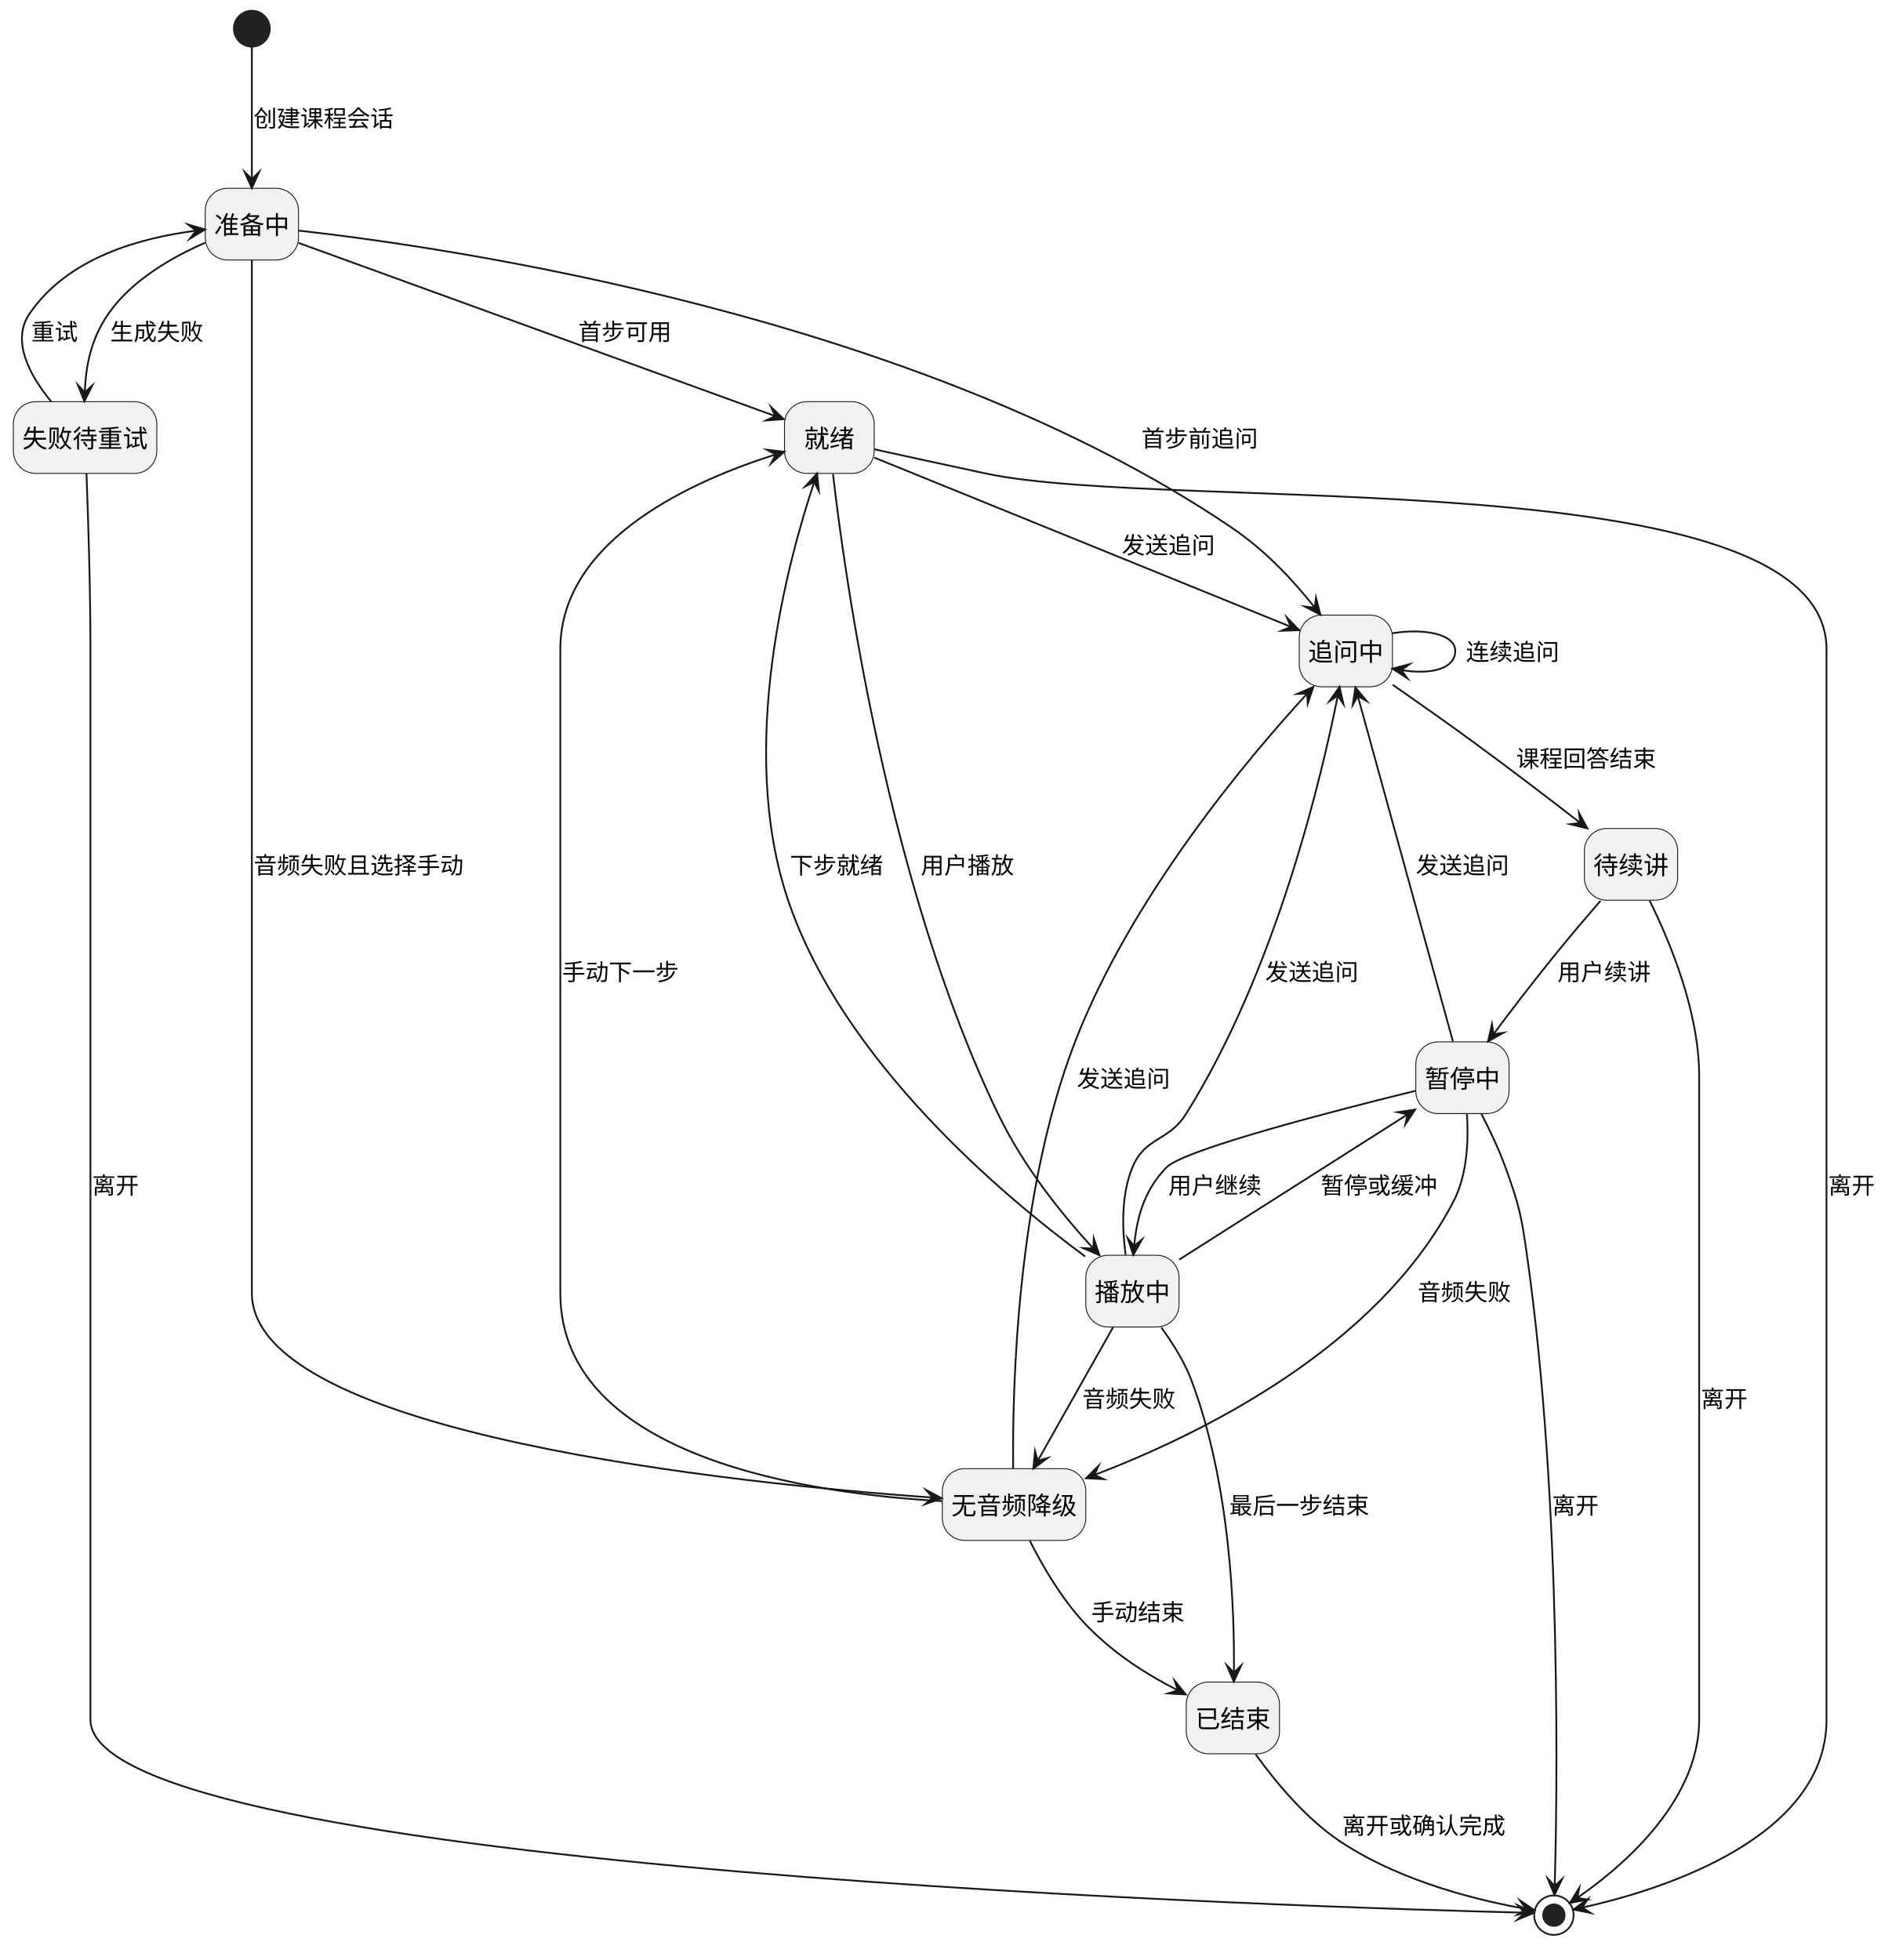
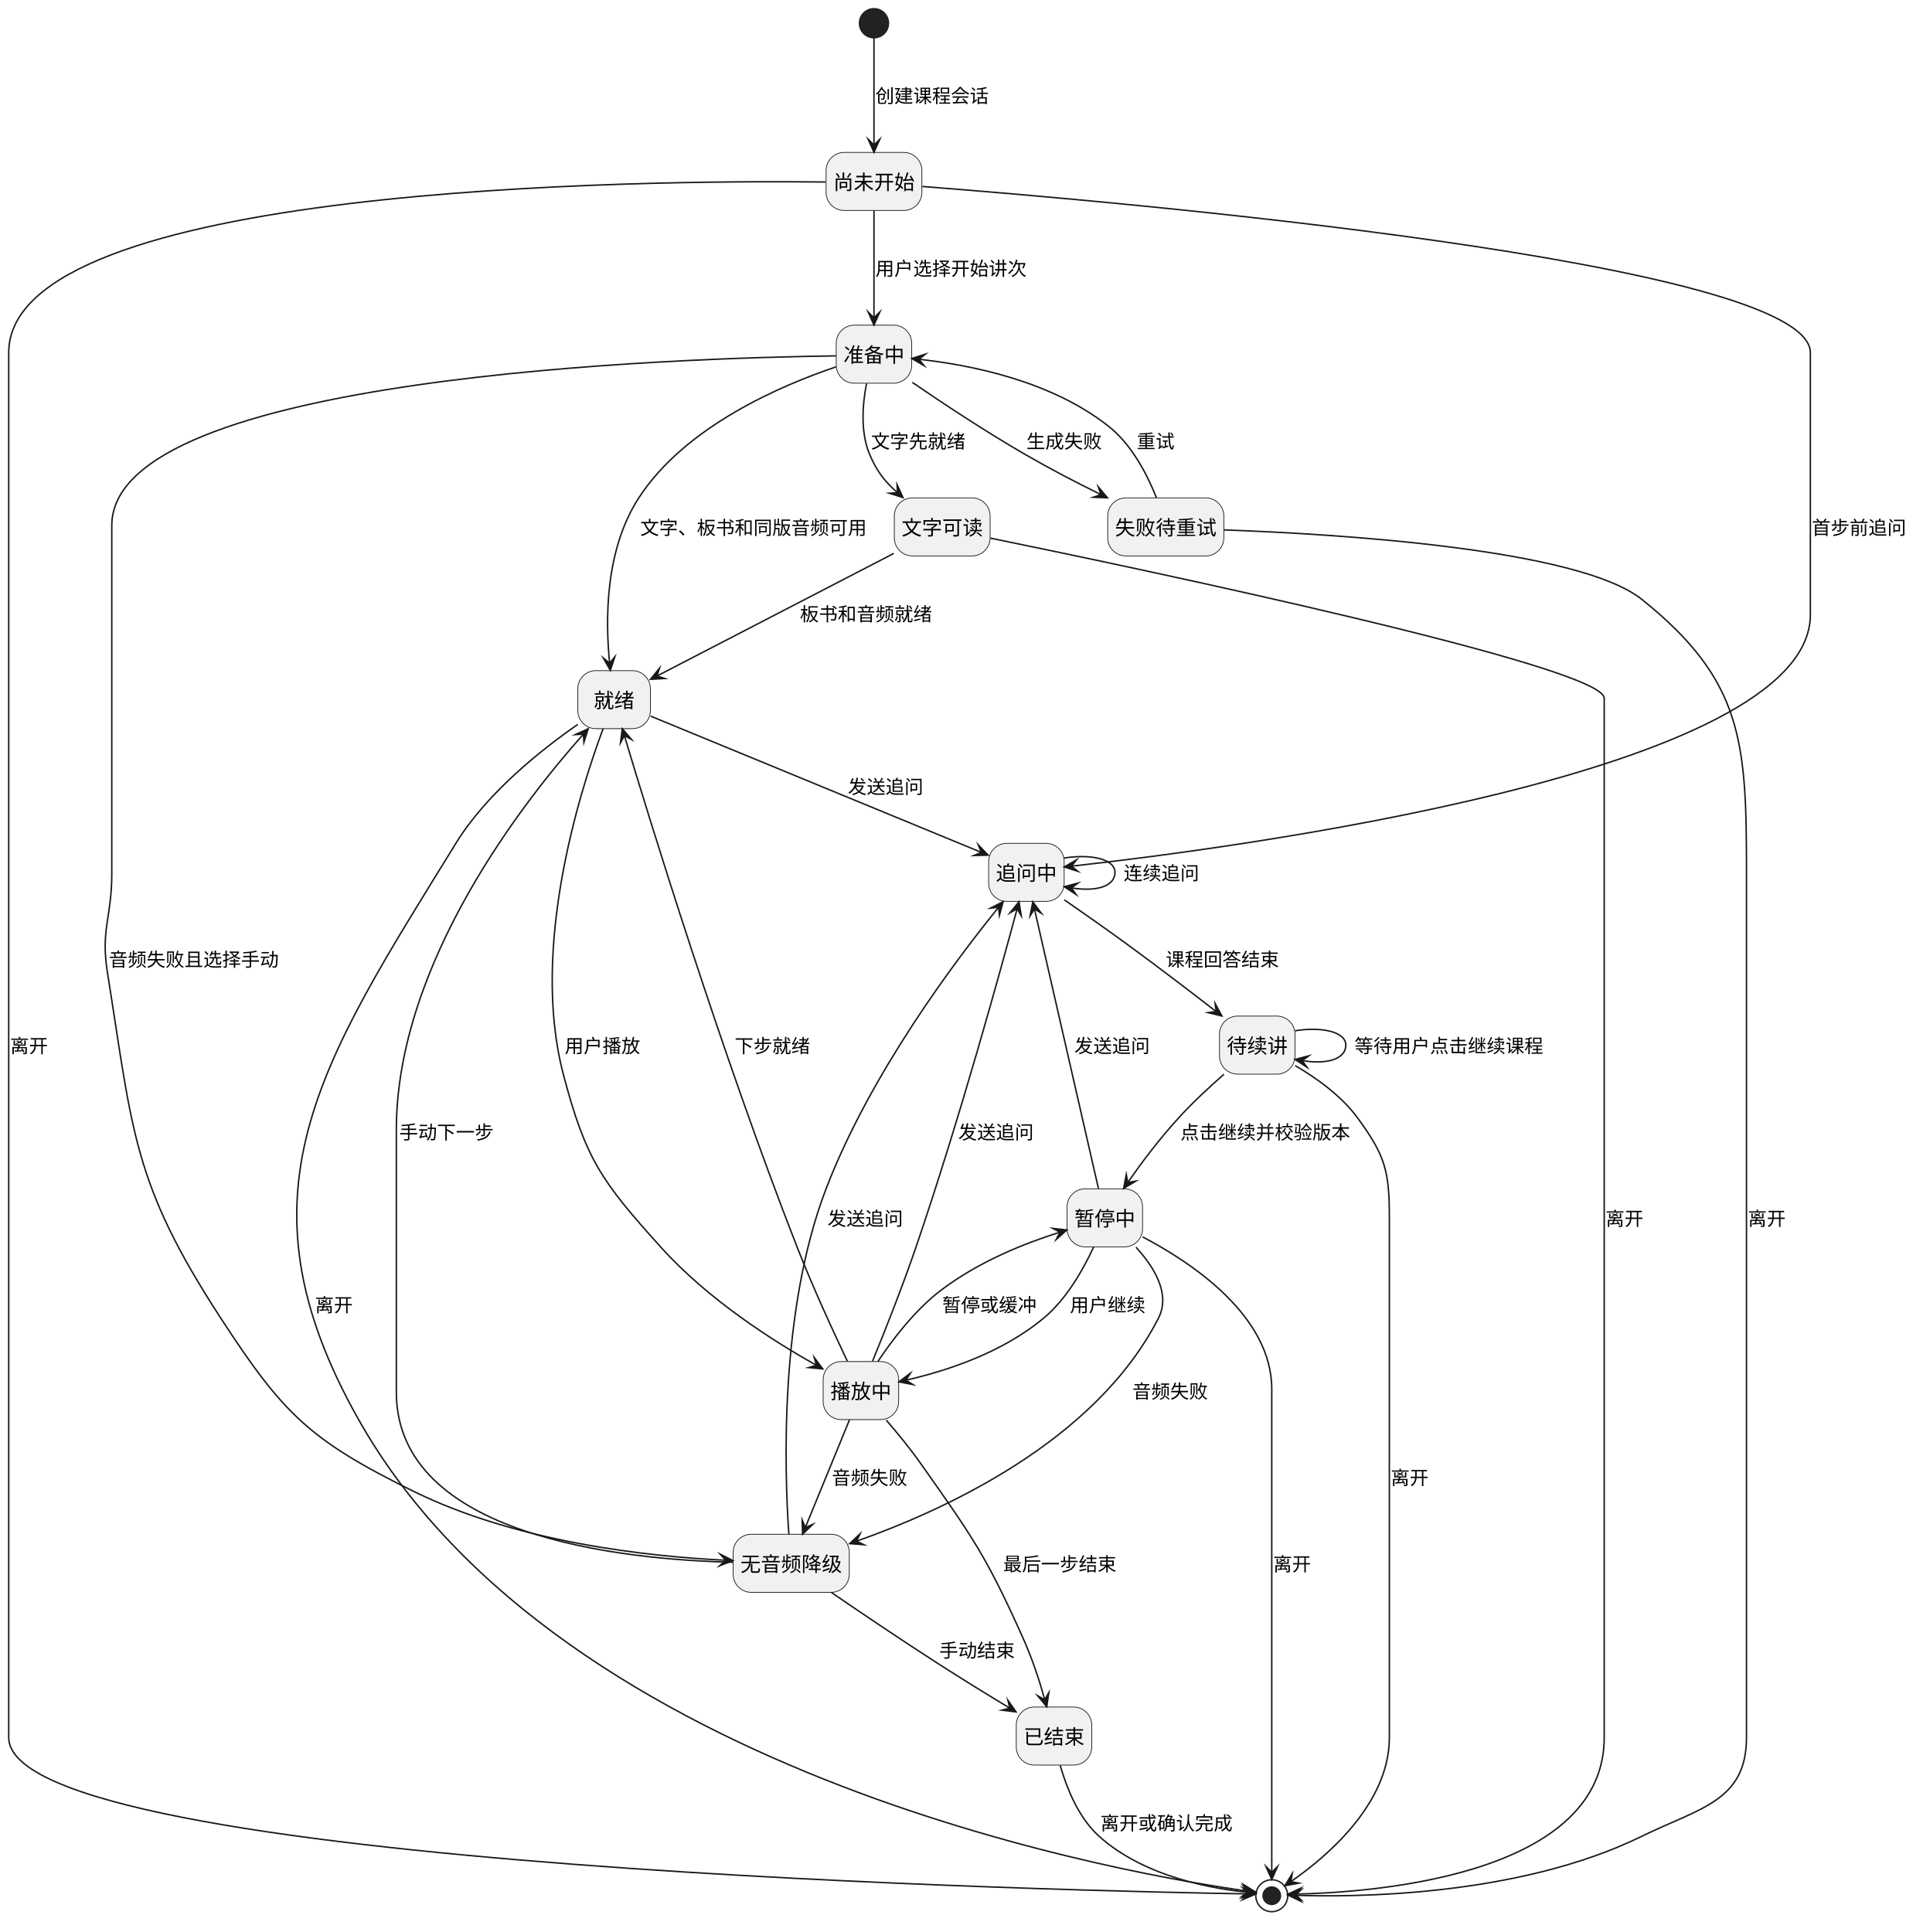
- <svg xmlns="http://www.w3.org/2000/svg" version="1.1" data-diagram-type="STATE" style="width:1061px;height:1093px;background:#FFFFFF;" width="1061px" height="1093px" viewBox="0 0 1061 1093" zoomAndPan="magnify" preserveAspectRatio="none" contentStyleType="text/css">
+ <svg xmlns="http://www.w3.org/2000/svg" version="1.1" data-diagram-type="STATE" style="width:1329px;height:1331px;background:#FFFFFF;" width="1329px" height="1331px" viewBox="0 0 1329 1331" zoomAndPan="magnify" preserveAspectRatio="none" contentStyleType="text/css">
  <defs />
  <g font-family="sans-serif" lengthAdjust="spacing">
    <g class="start_entity" data-qualified-name=".start." id="ent0001" data-source-line="5">
-       <ellipse cx="140.43" cy="16" rx="10" ry="10" fill="#222" style="stroke:#222;stroke-width:1;" />
+       <ellipse cx="602" cy="16" rx="10" ry="10" fill="#222" style="stroke:#222;stroke-width:1;" />
    </g>
-     <rect x="114.43" y="105" width="52" height="40" fill="#F1F1F1" style="stroke:#181818;stroke-width:0.5;" rx="12.5" ry="12.5" />
-     <text x="119.43" y="130.575" fill="#000" font-size="14" textLength="42" font-family="Microsoft YaHei">准备中</text>
-     <rect x="437.43" y="224" width="50" height="40" fill="#F1F1F1" style="stroke:#181818;stroke-width:0.5;" rx="12.5" ry="12.5" />
-     <text x="448.43" y="249.575" fill="#000" font-size="14" textLength="28" font-family="Microsoft YaHei">就绪</text>
-     <rect x="7.43" y="224" width="80" height="40" fill="#F1F1F1" style="stroke:#181818;stroke-width:0.5;" rx="12.5" ry="12.5" />
-     <text x="12.43" y="249.575" fill="#000" font-size="14" textLength="70" font-family="Microsoft YaHei">失败待重试</text>
-     <rect x="525.43" y="819" width="80" height="40" fill="#F1F1F1" style="stroke:#181818;stroke-width:0.5;" rx="12.5" ry="12.5" />
-     <text x="530.43" y="844.575" fill="#000" font-size="14" textLength="70" font-family="Microsoft YaHei">无音频降级</text>
-     <rect x="724.43" y="343" width="52" height="40" fill="#F1F1F1" style="stroke:#181818;stroke-width:0.5;" rx="12.5" ry="12.5" />
-     <text x="729.43" y="368.575" fill="#000" font-size="14" textLength="42" font-family="Microsoft YaHei">追问中</text>
-     <rect x="605.43" y="700" width="52" height="40" fill="#F1F1F1" style="stroke:#181818;stroke-width:0.5;" rx="12.5" ry="12.5" />
-     <text x="610.43" y="725.575" fill="#000" font-size="14" textLength="42" font-family="Microsoft YaHei">播放中</text>
-     <rect x="789.43" y="581" width="52" height="40" fill="#F1F1F1" style="stroke:#181818;stroke-width:0.5;" rx="12.5" ry="12.5" />
-     <text x="794.43" y="606.575" fill="#000" font-size="14" textLength="42" font-family="Microsoft YaHei">暂停中</text>
-     <rect x="883.43" y="462" width="52" height="40" fill="#F1F1F1" style="stroke:#181818;stroke-width:0.5;" rx="12.5" ry="12.5" />
-     <text x="888.43" y="487.575" fill="#000" font-size="14" textLength="42" font-family="Microsoft YaHei">待续讲</text>
-     <rect x="661.43" y="938" width="52" height="40" fill="#F1F1F1" style="stroke:#181818;stroke-width:0.5;" rx="12.5" ry="12.5" />
-     <text x="666.43" y="963.575" fill="#000" font-size="14" textLength="42" font-family="Microsoft YaHei">已结束</text>
-     <g class="end_entity" data-qualified-name=".end." id="ent0033" data-source-line="27">
-       <ellipse cx="866.43" cy="1068" rx="11" ry="11" fill="none" style="stroke:#222;stroke-width:1;" />
-       <ellipse cx="866.43" cy="1068" rx="6" ry="6" fill="#222" style="stroke:#222;stroke-width:1;" />
+     <rect x="569" y="105" width="66" height="40" fill="#F1F1F1" style="stroke:#181818;stroke-width:0.5;" rx="12.5" ry="12.5" />
+     <text x="574" y="130.575" fill="#000" font-size="14" textLength="56" font-family="Microsoft YaHei">尚未开始</text>
+     <rect x="576" y="224" width="52" height="40" fill="#F1F1F1" style="stroke:#181818;stroke-width:0.5;" rx="12.5" ry="12.5" />
+     <text x="581" y="249.575" fill="#000" font-size="14" textLength="42" font-family="Microsoft YaHei">准备中</text>
+     <rect x="398" y="462" width="50" height="40" fill="#F1F1F1" style="stroke:#181818;stroke-width:0.5;" rx="12.5" ry="12.5" />
+     <text x="409" y="487.575" fill="#000" font-size="14" textLength="28" font-family="Microsoft YaHei">就绪</text>
+     <rect x="616" y="343" width="66" height="40" fill="#F1F1F1" style="stroke:#181818;stroke-width:0.5;" rx="12.5" ry="12.5" />
+     <text x="621" y="368.575" fill="#000" font-size="14" textLength="56" font-family="Microsoft YaHei">文字可读</text>
+     <rect x="763" y="343" width="80" height="40" fill="#F1F1F1" style="stroke:#181818;stroke-width:0.5;" rx="12.5" ry="12.5" />
+     <text x="768" y="368.575" fill="#000" font-size="14" textLength="70" font-family="Microsoft YaHei">失败待重试</text>
+     <rect x="505" y="1057" width="80" height="40" fill="#F1F1F1" style="stroke:#181818;stroke-width:0.5;" rx="12.5" ry="12.5" />
+     <text x="510" y="1082.575" fill="#000" font-size="14" textLength="70" font-family="Microsoft YaHei">无音频降级</text>
+     <rect x="681" y="581" width="52" height="40" fill="#F1F1F1" style="stroke:#181818;stroke-width:0.5;" rx="12.5" ry="12.5" />
+     <text x="686" y="606.575" fill="#000" font-size="14" textLength="42" font-family="Microsoft YaHei">追问中</text>
+     <rect x="567" y="938" width="52" height="40" fill="#F1F1F1" style="stroke:#181818;stroke-width:0.5;" rx="12.5" ry="12.5" />
+     <text x="572" y="963.575" fill="#000" font-size="14" textLength="42" font-family="Microsoft YaHei">播放中</text>
+     <rect x="735" y="819" width="52" height="40" fill="#F1F1F1" style="stroke:#181818;stroke-width:0.5;" rx="12.5" ry="12.5" />
+     <text x="740" y="844.575" fill="#000" font-size="14" textLength="42" font-family="Microsoft YaHei">暂停中</text>
+     <rect x="840" y="700" width="52" height="40" fill="#F1F1F1" style="stroke:#181818;stroke-width:0.5;" rx="12.5" ry="12.5" />
+     <text x="845" y="725.575" fill="#000" font-size="14" textLength="42" font-family="Microsoft YaHei">待续讲</text>
+     <rect x="700" y="1176" width="52" height="40" fill="#F1F1F1" style="stroke:#181818;stroke-width:0.5;" rx="12.5" ry="12.5" />
+     <text x="705" y="1201.575" fill="#000" font-size="14" textLength="42" font-family="Microsoft YaHei">已结束</text>
+     <g class="end_entity" data-qualified-name=".end." id="ent0039" data-source-line="31">
+       <ellipse cx="876" cy="1306" rx="11" ry="11" fill="none" style="stroke:#222;stroke-width:1;" />
+       <ellipse cx="876" cy="1306" rx="6" ry="6" fill="#222" style="stroke:#222;stroke-width:1;" />
    </g>
    <g class="link" data-entity-1="ent0001" data-entity-2="ent0002" id="lnk3" data-source-line="5" data-link-type="dependency">
-       <path d="M140.43,26.12 C140.43,43.51 140.43,76.72 140.43,99.92" style="stroke:#181818;stroke-width:1;" fill="none" id="*start*-to-准备中" />
-       <polygon points="140.43,104.92,144.43,95.92,140.43,99.92,136.43,95.92,140.43,104.92" fill="#181818" style="stroke:#181818;stroke-width:1;stroke-linejoin:miter;stroke-miterlimit:10;" />
-       <text x="141.43" y="70.755" fill="#000" font-size="13" textLength="78" font-family="Microsoft YaHei">创建课程会话</text>
+       <path d="M602,26.12 C602,43.51 602,76.72 602,99.92" style="stroke:#181818;stroke-width:1;" fill="none" id="*start*-to-尚未开始" />
+       <polygon points="602,104.92,606,95.92,602,99.92,598,95.92,602,104.92" fill="#181818" style="stroke:#181818;stroke-width:1;stroke-linejoin:miter;stroke-miterlimit:10;" />
+       <text x="603" y="70.755" fill="#000" font-size="13" textLength="78" font-family="Microsoft YaHei">创建课程会话</text>
    </g>
    <g class="link" data-entity-1="ent0002" data-entity-2="ent0004" id="lnk5" data-source-line="6" data-link-type="dependency">
-       <path d="M166.51,135.48 C227.14,157.51 372.311,210.252 432.301,232.052" style="stroke:#181818;stroke-width:1;" fill="none" id="准备中-to-就绪" />
-       <polygon points="437,233.76,429.907,226.927,432.301,232.052,427.175,234.446,437,233.76" fill="#181818" style="stroke:#181818;stroke-width:1;stroke-linejoin:miter;stroke-miterlimit:10;" />
-       <text x="322.43" y="189.755" fill="#000" font-size="13" textLength="52" font-family="Microsoft YaHei">首步可用</text>
+       <path d="M602,145.06 C602,166.82 602,197.2 602,218.95" style="stroke:#181818;stroke-width:1;" fill="none" id="尚未开始-to-准备中" />
+       <polygon points="602,223.95,606,214.95,602,218.95,598,214.95,602,223.95" fill="#181818" style="stroke:#181818;stroke-width:1;stroke-linejoin:miter;stroke-miterlimit:10;" />
+       <text x="603" y="189.755" fill="#000" font-size="13" textLength="104" font-family="Microsoft YaHei">用户选择开始讲次</text>
    </g>
-     <g class="link" data-entity-1="ent0002" data-entity-2="ent0006" id="lnk7" data-source-line="7" data-link-type="dependency">
-       <path d="M114.41,135.35 C96.43,143.17 73.49,156.11 60.43,175 C50.52,189.33 47.869,204.254 47.259,218.824" style="stroke:#181818;stroke-width:1;" fill="none" id="准备中-to-失败待重试" />
-       <polygon points="47.05,223.82,51.423,214.995,47.259,218.824,43.43,214.661,47.05,223.82" fill="#181818" style="stroke:#181818;stroke-width:1;stroke-linejoin:miter;stroke-miterlimit:10;" />
-       <text x="61.43" y="189.755" fill="#000" font-size="13" textLength="52" font-family="Microsoft YaHei">生成失败</text>
+     <g class="link" data-entity-1="ent0004" data-entity-2="ent0006" id="lnk7" data-source-line="7" data-link-type="dependency">
+       <path d="M575.84,252.76 C538.81,265.22 472.07,293.47 440,343 C416.25,379.67 417.096,428.495 419.916,456.875" style="stroke:#181818;stroke-width:1;" fill="none" id="准备中-to-就绪" />
+       <polygon points="420.41,461.85,423.5,452.499,419.916,456.875,415.54,453.29,420.41,461.85" fill="#181818" style="stroke:#181818;stroke-width:1;stroke-linejoin:miter;stroke-miterlimit:10;" />
+       <text x="441" y="368.255" fill="#000" font-size="13" textLength="156" font-family="Microsoft YaHei">文字、板书和同版音频可用</text>
    </g>
-     <g class="link" data-entity-1="ent0006" data-entity-2="ent0002" id="lnk32" data-source-line="26" data-link-type="dependency">
-       <path d="M28.54,223.92 C16.89,209.76 6,190.34 16.43,175 C38.3,142.84 79.911,132.43 109.341,128.63" style="stroke:#181818;stroke-width:1;" fill="none" id="失败待重试-to-准备中" />
-       <polygon points="114.3,127.99,104.862,125.175,109.341,128.63,105.886,133.11,114.3,127.99" fill="#181818" style="stroke:#181818;stroke-width:1;stroke-linejoin:miter;stroke-miterlimit:10;" />
-       <text x="17.43" y="189.755" fill="#000" font-size="13" textLength="26" font-family="Microsoft YaHei">重试</text>
+     <g class="link" data-entity-1="ent0004" data-entity-2="ent0008" id="lnk9" data-source-line="8" data-link-type="dependency">
+       <path d="M596.88,264.24 C594.13,278.3 592.5,297.53 599,313 C603.85,324.54 609.149,331.413 618.229,339.463" style="stroke:#181818;stroke-width:1;" fill="none" id="准备中-to-文字可读" />
+       <polygon points="621.97,342.78,617.889,333.816,618.229,339.463,612.582,339.803,621.97,342.78" fill="#181818" style="stroke:#181818;stroke-width:1;stroke-linejoin:miter;stroke-miterlimit:10;" />
+       <text x="600" y="308.755" fill="#000" font-size="13" textLength="65" font-family="Microsoft YaHei">文字先就绪</text>
    </g>
-     <g class="link" data-entity-1="ent0002" data-entity-2="ent0008" id="lnk9" data-source-line="8" data-link-type="dependency">
-       <path d="M140.43,145.05 C140.43,168.2 140.43,208.47 140.43,243 C140.43,243 140.43,243 140.43,721 C140.43,800.3 413.993,827.532 520.073,835.152" style="stroke:#181818;stroke-width:1;" fill="none" id="准备中-to-无音频降级" />
-       <polygon points="525.06,835.51,516.37,830.875,520.073,835.152,515.797,838.855,525.06,835.51" fill="#181818" style="stroke:#181818;stroke-width:1;stroke-linejoin:miter;stroke-miterlimit:10;" />
-       <text x="141.43" y="487.255" fill="#000" font-size="13" textLength="117" font-family="Microsoft YaHei">音频失败且选择手动</text>
+     <g class="link" data-entity-1="ent0008" data-entity-2="ent0006" id="lnk10" data-source-line="9" data-link-type="dependency">
+       <path d="M615.65,381.26 C569.98,404.91 493.41,444.552 452.53,465.712" style="stroke:#181818;stroke-width:1;" fill="none" id="文字可读-to-就绪" />
+       <polygon points="448.09,468.01,457.921,467.425,452.53,465.712,454.244,460.321,448.09,468.01" fill="#181818" style="stroke:#181818;stroke-width:1;stroke-linejoin:miter;stroke-miterlimit:10;" />
+       <text x="551" y="427.755" fill="#000" font-size="13" textLength="91" font-family="Microsoft YaHei">板书和音频就绪</text>
    </g>
-     <g class="link" data-entity-1="ent0002" data-entity-2="ent0010" id="lnk11" data-source-line="9" data-link-type="dependency">
-       <path d="M166.66,128.61 C249.68,137.92 511.48,175.6 686.43,294 C706.17,307.36 721.23,323.885 733.13,338.865" style="stroke:#181818;stroke-width:1;" fill="none" id="准备中-to-追问中" />
-       <polygon points="736.24,342.78,733.774,333.245,733.13,338.865,727.51,338.221,736.24,342.78" fill="#181818" style="stroke:#181818;stroke-width:1;stroke-linejoin:miter;stroke-miterlimit:10;" />
-       <text x="636.43" y="249.255" fill="#000" font-size="13" textLength="65" font-family="Microsoft YaHei">首步前追问</text>
+     <g class="link" data-entity-1="ent0004" data-entity-2="ent0011" id="lnk12" data-source-line="10" data-link-type="dependency">
+       <path d="M628.42,263.45 C649.14,277.63 678.91,297.36 706,313 C724.3,323.56 740.674,332.051 758.344,340.751" style="stroke:#181818;stroke-width:1;" fill="none" id="准备中-to-失败待重试" />
+       <polygon points="762.83,342.96,756.523,335.396,758.344,340.751,752.989,342.573,762.83,342.96" fill="#181818" style="stroke:#181818;stroke-width:1;stroke-linejoin:miter;stroke-miterlimit:10;" />
+       <text x="707" y="308.755" fill="#000" font-size="13" textLength="52" font-family="Microsoft YaHei">生成失败</text>
    </g>
-     <g class="link" data-entity-1="ent0004" data-entity-2="ent0012" id="lnk13" data-source-line="10" data-link-type="dependency">
-       <path d="M464.46,264.32 C471.02,321.42 494.94,493.41 556.43,621 C571.03,651.3 592.554,677.612 609.634,696.272" style="stroke:#181818;stroke-width:1;" fill="none" id="就绪-to-播放中" />
-       <polygon points="613.01,699.96,609.884,690.62,609.634,696.272,603.983,696.022,613.01,699.96" fill="#181818" style="stroke:#181818;stroke-width:1;stroke-linejoin:miter;stroke-miterlimit:10;" />
-       <text x="513.43" y="487.255" fill="#000" font-size="13" textLength="52" font-family="Microsoft YaHei">用户播放</text>
+     <g class="link" data-entity-1="ent0011" data-entity-2="ent0004" id="lnk38" data-source-line="30" data-link-type="dependency">
+       <path d="M796.57,342.91 C790.48,327.59 779.87,306.62 764,294 C723.64,261.9 667.45,251.329 632.98,247.519" style="stroke:#181818;stroke-width:1;" fill="none" id="失败待重试-to-准备中" />
+       <polygon points="628.01,246.97,636.516,251.935,632.98,247.519,637.395,243.983,628.01,246.97" fill="#181818" style="stroke:#181818;stroke-width:1;stroke-linejoin:miter;stroke-miterlimit:10;" />
+       <text x="783" y="308.755" fill="#000" font-size="13" textLength="26" font-family="Microsoft YaHei">重试</text>
    </g>
-     <g class="link" data-entity-1="ent0012" data-entity-2="ent0004" id="lnk28" data-source-line="23" data-link-type="dependency">
-       <path d="M605.11,700.7 C560,667.43 469.84,592.08 439.43,502 C410.7,416.9 439.495,312.202 454.025,268.742" style="stroke:#181818;stroke-width:1;" fill="none" id="播放中-to-就绪" />
-       <polygon points="455.61,264,448.963,271.267,454.025,268.742,456.55,273.804,455.61,264" fill="#181818" style="stroke:#181818;stroke-width:1;stroke-linejoin:miter;stroke-miterlimit:10;" />
-       <text x="440.43" y="487.255" fill="#000" font-size="13" textLength="52" font-family="Microsoft YaHei">下步就绪</text>
+     <g class="link" data-entity-1="ent0004" data-entity-2="ent0013" id="lnk14" data-source-line="11" data-link-type="dependency">
+       <path d="M575.97,245.17 C470.03,246.54 77,258.58 77,362 C77,362 77,362 77,602 C77,632.25 69.23,640.13 74,670 C91.55,779.92 91.28,814.7 152,908 C195.08,974.2 213.21,991.96 284,1027 C356.31,1062.79 446.726,1072.307 499.866,1074.897" style="stroke:#181818;stroke-width:1;" fill="none" id="准备中-to-无音频降级" />
+       <polygon points="504.86,1075.14,496.065,1070.707,499.866,1074.897,495.676,1078.697,504.86,1075.14" fill="#181818" style="stroke:#181818;stroke-width:1;stroke-linejoin:miter;stroke-miterlimit:10;" />
+       <text x="75" y="665.755" fill="#000" font-size="13" textLength="117" font-family="Microsoft YaHei">音频失败且选择手动</text>
    </g>
-     <g class="link" data-entity-1="ent0004" data-entity-2="ent0010" id="lnk14" data-source-line="11" data-link-type="dependency">
-       <path d="M487.48,255.18 C541.68,277.19 664.708,327.178 719.768,349.548" style="stroke:#181818;stroke-width:1;" fill="none" id="就绪-to-追问中" />
-       <polygon points="724.4,351.43,717.568,344.337,719.768,349.548,714.556,351.748,724.4,351.43" fill="#181818" style="stroke:#181818;stroke-width:1;stroke-linejoin:miter;stroke-miterlimit:10;" />
-       <text x="625.43" y="308.755" fill="#000" font-size="13" textLength="52" font-family="Microsoft YaHei">发送追问</text>
+     <g class="link" data-entity-1="ent0002" data-entity-2="ent0015" id="lnk16" data-source-line="12" data-link-type="dependency">
+       <path d="M635.32,128.47 C767.4,138.71 1247,180.19 1247,243 C1247,243 1247,243 1247,423.5 C1247,532.98 845.879,584.758 738.019,596.728" style="stroke:#181818;stroke-width:1;" fill="none" id="尚未开始-to-追问中" />
+       <polygon points="733.05,597.28,742.436,600.263,738.019,596.728,741.554,592.312,733.05,597.28" fill="#181818" style="stroke:#181818;stroke-width:1;stroke-linejoin:miter;stroke-miterlimit:10;" />
+       <text x="1248" y="368.255" fill="#000" font-size="13" textLength="65" font-family="Microsoft YaHei">首步前追问</text>
    </g>
-     <g class="link" data-entity-1="ent0012" data-entity-2="ent0015" id="lnk16" data-source-line="12" data-link-type="dependency">
-       <path d="M657.45,702.46 C692.35,680.26 749.771,643.753 784.851,621.443" style="stroke:#181818;stroke-width:1;" fill="none" id="播放中-to-暂停中" />
-       <polygon points="789.07,618.76,779.329,620.215,784.851,621.443,783.622,626.965,789.07,618.76" fill="#181818" style="stroke:#181818;stroke-width:1;stroke-linejoin:miter;stroke-miterlimit:10;" />
-       <text x="736.43" y="665.755" fill="#000" font-size="13" textLength="65" font-family="Microsoft YaHei">暂停或缓冲</text>
+     <g class="link" data-entity-1="ent0006" data-entity-2="ent0017" id="lnk18" data-source-line="13" data-link-type="dependency">
+       <path d="M415.43,502.01 C399.37,545.03 365.16,652.88 388,740 C403.39,798.71 414.39,813.89 455,859 C487.93,895.58 532.494,923.785 562.374,940.625" style="stroke:#181818;stroke-width:1;" fill="none" id="就绪-to-播放中" />
+       <polygon points="566.73,943.08,560.853,935.176,562.374,940.625,556.926,942.146,566.73,943.08" fill="#181818" style="stroke:#181818;stroke-width:1;stroke-linejoin:miter;stroke-miterlimit:10;" />
+       <text x="389" y="725.255" fill="#000" font-size="13" textLength="52" font-family="Microsoft YaHei">用户播放</text>
    </g>
-     <g class="link" data-entity-1="ent0015" data-entity-2="ent0012" id="lnk17" data-source-line="13" data-link-type="dependency">
-       <path d="M789.13,608.33 C745.1,619.14 660.31,640.96 650.43,651 C637.71,663.93 633.803,679.661 632.393,694.831" style="stroke:#181818;stroke-width:1;" fill="none" id="暂停中-to-播放中" />
-       <polygon points="631.93,699.81,636.746,691.219,632.393,694.831,628.78,690.478,631.93,699.81" fill="#181818" style="stroke:#181818;stroke-width:1;stroke-linejoin:miter;stroke-miterlimit:10;" />
-       <text x="651.43" y="665.755" fill="#000" font-size="13" textLength="52" font-family="Microsoft YaHei">用户继续</text>
+     <g class="link" data-entity-1="ent0017" data-entity-2="ent0006" id="lnk34" data-source-line="27" data-link-type="dependency">
+       <path d="M583.66,937.72 C574.34,918.13 559.87,886.79 549,859 C496.36,724.35 446.736,562.379 430.076,506.799" style="stroke:#181818;stroke-width:1;" fill="none" id="播放中-to-就绪" />
+       <polygon points="428.64,502.01,427.393,511.78,430.076,506.799,435.056,509.483,428.64,502.01" fill="#181818" style="stroke:#181818;stroke-width:1;stroke-linejoin:miter;stroke-miterlimit:10;" />
+       <text x="506" y="725.255" fill="#000" font-size="13" textLength="52" font-family="Microsoft YaHei">下步就绪</text>
    </g>
-     <g class="link" data-entity-1="ent0012" data-entity-2="ent0008" id="lnk18" data-source-line="14" data-link-type="dependency">
-       <path d="M620.68,740.06 C608.41,761.82 590.907,792.845 578.637,814.595" style="stroke:#181818;stroke-width:1;" fill="none" id="播放中-to-无音频降级" />
-       <polygon points="576.18,818.95,584.086,813.077,578.637,814.595,577.118,809.146,576.18,818.95" fill="#181818" style="stroke:#181818;stroke-width:1;stroke-linejoin:miter;stroke-miterlimit:10;" />
-       <text x="603.43" y="784.755" fill="#000" font-size="13" textLength="52" font-family="Microsoft YaHei">音频失败</text>
+     <g class="link" data-entity-1="ent0006" data-entity-2="ent0015" id="lnk19" data-source-line="14" data-link-type="dependency">
+       <path d="M448.2,493.38 C501.69,515.42 621.487,564.776 675.997,587.226" style="stroke:#181818;stroke-width:1;" fill="none" id="就绪-to-追问中" />
+       <polygon points="680.62,589.13,673.821,582.004,675.997,587.226,670.775,589.401,680.62,589.13" fill="#181818" style="stroke:#181818;stroke-width:1;stroke-linejoin:miter;stroke-miterlimit:10;" />
+       <text x="584" y="546.755" fill="#000" font-size="13" textLength="52" font-family="Microsoft YaHei">发送追问</text>
    </g>
-     <g class="link" data-entity-1="ent0015" data-entity-2="ent0008" id="lnk19" data-source-line="15" data-link-type="dependency">
-       <path d="M817.94,621.28 C818.89,635.53 818.25,654.99 810.43,670 C767.43,752.56 667.939,800.431 610.239,822.541" style="stroke:#181818;stroke-width:1;" fill="none" id="暂停中-to-无音频降级" />
-       <polygon points="605.57,824.33,615.405,824.845,610.239,822.541,612.543,817.374,605.57,824.33" fill="#181818" style="stroke:#181818;stroke-width:1;stroke-linejoin:miter;stroke-miterlimit:10;" />
-       <text x="790.43" y="725.255" fill="#000" font-size="13" textLength="52" font-family="Microsoft YaHei">音频失败</text>
+     <g class="link" data-entity-1="ent0017" data-entity-2="ent0020" id="lnk21" data-source-line="15" data-link-type="dependency">
+       <path d="M604.76,937.86 C614.73,922.92 630.23,902.51 648,889 C674.56,868.81 705.944,856.543 730.134,848.863" style="stroke:#181818;stroke-width:1;" fill="none" id="播放中-to-暂停中" />
+       <polygon points="734.9,847.35,725.112,846.261,730.134,848.863,727.532,853.886,734.9,847.35" fill="#181818" style="stroke:#181818;stroke-width:1;stroke-linejoin:miter;stroke-miterlimit:10;" />
+       <text x="649" y="903.755" fill="#000" font-size="13" textLength="65" font-family="Microsoft YaHei">暂停或缓冲</text>
    </g>
-     <g class="link" data-entity-1="ent0008" data-entity-2="ent0004" id="lnk20" data-source-line="16" data-link-type="dependency">
-       <path d="M525.34,837.11 C454,833.17 312.43,813.67 312.43,721 C312.43,362 312.43,362 312.43,362 C312.43,299.41 389.851,266.873 432.551,253.413" style="stroke:#181818;stroke-width:1;" fill="none" id="无音频降级-to-就绪" />
-       <polygon points="437.32,251.91,427.534,250.801,432.551,253.413,429.939,258.431,437.32,251.91" fill="#181818" style="stroke:#181818;stroke-width:1;stroke-linejoin:miter;stroke-miterlimit:10;" />
-       <text x="313.43" y="546.755" fill="#000" font-size="13" textLength="65" font-family="Microsoft YaHei">手动下一步</text>
+     <g class="link" data-entity-1="ent0020" data-entity-2="ent0017" id="lnk22" data-source-line="16" data-link-type="dependency">
+       <path d="M753.31,859.08 C746.35,874.19 734.78,894.86 719,908 C689.6,932.48 651.421,944.522 624.031,950.862" style="stroke:#181818;stroke-width:1;" fill="none" id="暂停中-to-播放中" />
+       <polygon points="619.16,951.99,628.83,953.857,624.031,950.862,627.026,946.063,619.16,951.99" fill="#181818" style="stroke:#181818;stroke-width:1;stroke-linejoin:miter;stroke-miterlimit:10;" />
+       <text x="737" y="903.755" fill="#000" font-size="13" textLength="52" font-family="Microsoft YaHei">用户继续</text>
    </g>
-     <g class="link" data-entity-1="ent0012" data-entity-2="ent0010" id="lnk21" data-source-line="17" data-link-type="dependency">
-       <path d="M627.61,699.77 C625.72,685.72 625.01,666.49 631.43,651 C638.65,633.58 651.42,636.98 661.43,621 C711.92,540.36 737.094,432.344 745.934,387.924" style="stroke:#181818;stroke-width:1;" fill="none" id="播放中-to-追问中" />
-       <polygon points="746.91,383.02,741.23,391.066,745.934,387.924,749.076,392.628,746.91,383.02" fill="#181818" style="stroke:#181818;stroke-width:1;stroke-linejoin:miter;stroke-miterlimit:10;" />
-       <text x="705.43" y="546.755" fill="#000" font-size="13" textLength="52" font-family="Microsoft YaHei">发送追问</text>
+     <g class="link" data-entity-1="ent0017" data-entity-2="ent0013" id="lnk23" data-source-line="17" data-link-type="dependency">
+       <path d="M585.18,978.06 C576.26,999.82 563.637,1030.574 554.717,1052.324" style="stroke:#181818;stroke-width:1;" fill="none" id="播放中-to-无音频降级" />
+       <polygon points="552.82,1056.95,559.936,1050.141,554.717,1052.324,552.534,1047.105,552.82,1056.95" fill="#181818" style="stroke:#181818;stroke-width:1;stroke-linejoin:miter;stroke-miterlimit:10;" />
+       <text x="573" y="1022.755" fill="#000" font-size="13" textLength="52" font-family="Microsoft YaHei">音频失败</text>
    </g>
-     <g class="link" data-entity-1="ent0015" data-entity-2="ent0010" id="lnk22" data-source-line="18" data-link-type="dependency">
-       <path d="M810.13,580.75 C797.93,536.45 769.298,432.501 757.078,388.131" style="stroke:#181818;stroke-width:1;" fill="none" id="暂停中-to-追问中" />
-       <polygon points="755.75,383.31,754.283,393.049,757.078,388.131,761.996,390.925,755.75,383.31" fill="#181818" style="stroke:#181818;stroke-width:1;stroke-linejoin:miter;stroke-miterlimit:10;" />
-       <text x="789.43" y="487.255" fill="#000" font-size="13" textLength="52" font-family="Microsoft YaHei">发送追问</text>
+     <g class="link" data-entity-1="ent0020" data-entity-2="ent0013" id="lnk24" data-source-line="18" data-link-type="dependency">
+       <path d="M782.44,859.2 C794.85,872.74 806.49,891.36 798,908 C754.41,993.49 649.634,1040.673 589.984,1061.763" style="stroke:#181818;stroke-width:1;" fill="none" id="暂停中-to-无音频降级" />
+       <polygon points="585.27,1063.43,595.089,1064.201,589.984,1061.763,592.422,1056.659,585.27,1063.43" fill="#181818" style="stroke:#181818;stroke-width:1;stroke-linejoin:miter;stroke-miterlimit:10;" />
+       <text x="780" y="963.255" fill="#000" font-size="13" textLength="52" font-family="Microsoft YaHei">音频失败</text>
    </g>
-     <g class="link" data-entity-1="ent0008" data-entity-2="ent0010" id="lnk23" data-source-line="19" data-link-type="dependency">
-       <path d="M564.93,818.86 C564.43,775.13 566.82,665.14 599.43,581 C631.11,499.26 696.188,422.383 728.918,386.743" style="stroke:#181818;stroke-width:1;" fill="none" id="无音频降级-to-追问中" />
-       <polygon points="732.3,383.06,723.266,386.983,728.918,386.743,729.159,392.394,732.3,383.06" fill="#181818" style="stroke:#181818;stroke-width:1;stroke-linejoin:miter;stroke-miterlimit:10;" />
-       <text x="600.43" y="606.255" fill="#000" font-size="13" textLength="52" font-family="Microsoft YaHei">发送追问</text>
+     <g class="link" data-entity-1="ent0013" data-entity-2="ent0006" id="lnk25" data-source-line="19" data-link-type="dependency">
+       <path d="M504.87,1076.28 C429.2,1074.5 273,1058.73 273,959 C273,778.5 273,778.5 273,778.5 C273,662.86 362.144,550.373 401.874,505.773" style="stroke:#181818;stroke-width:1;" fill="none" id="无音频降级-to-就绪" />
+       <polygon points="405.2,502.04,396.227,506.1,401.874,505.773,402.2,511.421,405.2,502.04" fill="#181818" style="stroke:#181818;stroke-width:1;stroke-linejoin:miter;stroke-miterlimit:10;" />
+       <text x="275" y="784.755" fill="#000" font-size="13" textLength="65" font-family="Microsoft YaHei">手动下一步</text>
    </g>
-     <g class="link" data-entity-1="ent0010" data-entity-2="ent0010" id="lnk24" data-source-line="20" data-link-type="dependency">
-       <path d="M776.45,353.13 C794.12,350.25 811.43,353.54 811.43,363 C811.43,372.46 799.055,376.554 781.385,373.674" style="stroke:#181818;stroke-width:1;" fill="none" id="追问中-to-追问中" />
-       <polygon points="776.45,372.87,784.689,378.266,781.385,373.674,785.976,370.37,776.45,372.87" fill="#181818" style="stroke:#181818;stroke-width:1;stroke-linejoin:miter;stroke-miterlimit:10;" />
-       <text x="817.43" y="368.255" fill="#000" font-size="13" textLength="52" font-family="Microsoft YaHei">连续追问</text>
+     <g class="link" data-entity-1="ent0017" data-entity-2="ent0015" id="lnk26" data-source-line="20" data-link-type="dependency">
+       <path d="M601.05,937.65 C609.09,918.01 621.57,886.63 631,859 C660.97,771.15 689.084,668.969 700.614,626.019" style="stroke:#181818;stroke-width:1;" fill="none" id="播放中-to-追问中" />
+       <polygon points="701.91,621.19,695.713,628.845,700.614,626.019,703.44,630.919,701.91,621.19" fill="#181818" style="stroke:#181818;stroke-width:1;stroke-linejoin:miter;stroke-miterlimit:10;" />
+       <text x="660" y="784.755" fill="#000" font-size="13" textLength="52" font-family="Microsoft YaHei">发送追问</text>
    </g>
-     <g class="link" data-entity-1="ent0010" data-entity-2="ent0025" id="lnk26" data-source-line="21" data-link-type="dependency">
-       <path d="M776.54,381.9 C789.78,391.07 806.06,402.49 820.43,413 C842.56,429.19 863.36,445.105 881.13,458.895" style="stroke:#181818;stroke-width:1;" fill="none" id="追问中-to-待续讲" />
-       <polygon points="885.08,461.96,880.422,453.282,881.13,458.895,875.517,459.602,885.08,461.96" fill="#181818" style="stroke:#181818;stroke-width:1;stroke-linejoin:miter;stroke-miterlimit:10;" />
-       <text x="845.43" y="427.755" fill="#000" font-size="13" textLength="78" font-family="Microsoft YaHei">课程回答结束</text>
+     <g class="link" data-entity-1="ent0020" data-entity-2="ent0015" id="lnk27" data-source-line="21" data-link-type="dependency">
+       <path d="M756.6,818.75 C746.46,774.45 722.685,670.554 712.535,626.184" style="stroke:#181818;stroke-width:1;" fill="none" id="暂停中-to-追问中" />
+       <polygon points="711.42,621.31,709.528,630.975,712.535,626.184,717.326,629.191,711.42,621.31" fill="#181818" style="stroke:#181818;stroke-width:1;stroke-linejoin:miter;stroke-miterlimit:10;" />
+       <text x="740" y="725.255" fill="#000" font-size="13" textLength="52" font-family="Microsoft YaHei">发送追问</text>
    </g>
-     <g class="link" data-entity-1="ent0025" data-entity-2="ent0015" id="lnk27" data-source-line="22" data-link-type="dependency">
-       <path d="M892.42,502.34 C884.68,511.27 875.47,522.07 867.43,532 C854.34,548.17 843.007,562.988 832.717,576.728" style="stroke:#181818;stroke-width:1;" fill="none" id="待续讲-to-暂停中" />
-       <polygon points="829.72,580.73,838.317,575.924,832.717,576.728,831.913,571.128,829.72,580.73" fill="#181818" style="stroke:#181818;stroke-width:1;stroke-linejoin:miter;stroke-miterlimit:10;" />
-       <text x="868.43" y="546.755" fill="#000" font-size="13" textLength="52" font-family="Microsoft YaHei">用户续讲</text>
+     <g class="link" data-entity-1="ent0013" data-entity-2="ent0015" id="lnk28" data-source-line="22" data-link-type="dependency">
+       <path d="M543.36,1056.83 C540.32,1013.02 536.81,902.88 569,819 C599.64,739.18 658.512,661.235 687.822,625.065" style="stroke:#181818;stroke-width:1;" fill="none" id="无音频降级-to-追问中" />
+       <polygon points="690.97,621.18,682.196,625.654,687.822,625.065,688.412,630.691,690.97,621.18" fill="#181818" style="stroke:#181818;stroke-width:1;stroke-linejoin:miter;stroke-miterlimit:10;" />
+       <text x="570" y="844.255" fill="#000" font-size="13" textLength="52" font-family="Microsoft YaHei">发送追问</text>
    </g>
-     <g class="link" data-entity-1="ent0012" data-entity-2="ent0029" id="lnk30" data-source-line="24" data-link-type="dependency">
-       <path d="M647.53,740.32 C653.83,748.9 660.48,759.43 664.43,770 C686.18,828.22 688.359,898.03 688.019,932.73" style="stroke:#181818;stroke-width:1;" fill="none" id="播放中-to-已结束" />
-       <polygon points="687.97,937.73,692.058,928.77,688.019,932.73,684.058,928.691,687.97,937.73" fill="#181818" style="stroke:#181818;stroke-width:1;stroke-linejoin:miter;stroke-miterlimit:10;" />
-       <text x="685.43" y="844.255" fill="#000" font-size="13" textLength="78" font-family="Microsoft YaHei">最后一步结束</text>
+     <g class="link" data-entity-1="ent0015" data-entity-2="ent0015" id="lnk29" data-source-line="23" data-link-type="dependency">
+       <path d="M733.02,591.13 C750.69,588.25 768,591.54 768,601 C768,610.46 755.625,614.554 737.955,611.674" style="stroke:#181818;stroke-width:1;" fill="none" id="追问中-to-追问中" />
+       <polygon points="733.02,610.87,741.259,616.266,737.955,611.674,742.546,608.37,733.02,610.87" fill="#181818" style="stroke:#181818;stroke-width:1;stroke-linejoin:miter;stroke-miterlimit:10;" />
+       <text x="774" y="606.255" fill="#000" font-size="13" textLength="52" font-family="Microsoft YaHei">连续追问</text>
    </g>
-     <g class="link" data-entity-1="ent0008" data-entity-2="ent0029" id="lnk31" data-source-line="25" data-link-type="dependency">
-       <path d="M574.23,859.26 C581.6,873.87 593.18,893.8 607.43,908 C623.01,923.52 639.953,934.014 656.703,942.624" style="stroke:#181818;stroke-width:1;" fill="none" id="无音频降级-to-已结束" />
-       <polygon points="661.15,944.91,654.974,937.238,656.703,942.624,651.317,944.353,661.15,944.91" fill="#181818" style="stroke:#181818;stroke-width:1;stroke-linejoin:miter;stroke-miterlimit:10;" />
-       <text x="608.43" y="903.755" fill="#000" font-size="13" textLength="52" font-family="Microsoft YaHei">手动结束</text>
+     <g class="link" data-entity-1="ent0015" data-entity-2="ent0030" id="lnk31" data-source-line="24" data-link-type="dependency">
+       <path d="M733.11,619.9 C746.35,629.07 762.63,640.49 777,651 C799.13,667.19 819.93,683.105 837.7,696.895" style="stroke:#181818;stroke-width:1;" fill="none" id="追问中-to-待续讲" />
+       <polygon points="841.65,699.96,836.992,691.282,837.7,696.895,832.087,697.602,841.65,699.96" fill="#181818" style="stroke:#181818;stroke-width:1;stroke-linejoin:miter;stroke-miterlimit:10;" />
+       <text x="803" y="665.755" fill="#000" font-size="13" textLength="78" font-family="Microsoft YaHei">课程回答结束</text>
    </g>
-     <g class="link" data-entity-1="ent0006" data-entity-2="ent0033" id="lnk34" data-source-line="27" data-link-type="dependency">
-       <path d="M48.22,264.05 C49.11,287.2 50.43,327.46 50.43,362 C50.43,362 50.43,362 50.43,959 C50.43,1044.12 752.201,1064.228 850.211,1066.618" style="stroke:#181818;stroke-width:1;" fill="none" id="失败待重试-to-*end*" />
-       <polygon points="855.21,1066.74,846.31,1062.522,850.211,1066.618,846.115,1070.519,855.21,1066.74" fill="#181818" style="stroke:#181818;stroke-width:1;stroke-linejoin:miter;stroke-miterlimit:10;" />
-       <text x="51.43" y="665.755" fill="#000" font-size="13" textLength="26" font-family="Microsoft YaHei">离开</text>
+     <g class="link" data-entity-1="ent0030" data-entity-2="ent0030" id="lnk32" data-source-line="25" data-link-type="dependency">
+       <path d="M892.02,710.13 C909.69,707.25 927,710.54 927,720 C927,729.46 914.625,733.554 896.955,730.674" style="stroke:#181818;stroke-width:1;" fill="none" id="待续讲-to-待续讲" />
+       <polygon points="892.02,729.87,900.259,735.266,896.955,730.674,901.546,727.37,892.02,729.87" fill="#181818" style="stroke:#181818;stroke-width:1;stroke-linejoin:miter;stroke-miterlimit:10;" />
+       <text x="933" y="725.255" fill="#000" font-size="13" textLength="130" font-family="Microsoft YaHei">等待用户点击继续课程</text>
    </g>
-     <g class="link" data-entity-1="ent0025" data-entity-2="ent0033" id="lnk35" data-source-line="28" data-link-type="dependency">
-       <path d="M919.81,502.25 C931.06,524.94 947.43,564.12 947.43,600 C947.43,600 947.43,600 947.43,959 C947.43,1006.58 900.617,1043.772 879.527,1058.312" style="stroke:#181818;stroke-width:1;" fill="none" id="待续讲-to-*end*" />
-       <polygon points="875.41,1061.15,885.09,1059.335,879.527,1058.312,880.549,1052.748,875.41,1061.15" fill="#181818" style="stroke:#181818;stroke-width:1;stroke-linejoin:miter;stroke-miterlimit:10;" />
-       <text x="948.43" y="784.755" fill="#000" font-size="13" textLength="26" font-family="Microsoft YaHei">离开</text>
+     <g class="link" data-entity-1="ent0030" data-entity-2="ent0020" id="lnk33" data-source-line="26" data-link-type="dependency">
+       <path d="M843.03,740.12 C833.08,748.83 821.55,759.52 812,770 C797.89,785.49 786.6,800.619 776.8,814.669" style="stroke:#181818;stroke-width:1;" fill="none" id="待续讲-to-暂停中" />
+       <polygon points="773.94,818.77,782.37,813.677,776.8,814.669,775.808,809.1,773.94,818.77" fill="#181818" style="stroke:#181818;stroke-width:1;stroke-linejoin:miter;stroke-miterlimit:10;" />
+       <text x="813" y="784.755" fill="#000" font-size="13" textLength="117" font-family="Microsoft YaHei">点击继续并校验版本</text>
    </g>
-     <g class="link" data-entity-1="ent0004" data-entity-2="ent0033" id="lnk36" data-source-line="29" data-link-type="dependency">
-       <path d="M487.54,250.55 C504.91,254.37 528.57,259.54 549.43,264 C653.55,286.25 1018.43,255.53 1018.43,362 C1018.43,362 1018.43,362 1018.43,959 C1018.43,1028.28 917.094,1056.131 882.244,1063.761" style="stroke:#181818;stroke-width:1;" fill="none" id="就绪-to-*end*" />
-       <polygon points="877.36,1064.83,887.007,1066.813,882.244,1063.761,885.296,1058.998,877.36,1064.83" fill="#181818" style="stroke:#181818;stroke-width:1;stroke-linejoin:miter;stroke-miterlimit:10;" />
-       <text x="1019.43" y="665.755" fill="#000" font-size="13" textLength="26" font-family="Microsoft YaHei">离开</text>
+     <g class="link" data-entity-1="ent0017" data-entity-2="ent0035" id="lnk36" data-source-line="28" data-link-type="dependency">
+       <path d="M610.53,978.43 C618.1,987.2 626.84,997.85 634,1008 C669.36,1058.14 678.85,1071.03 704,1127 C711.17,1142.96 715.768,1157.156 719.658,1171.006" style="stroke:#181818;stroke-width:1;" fill="none" id="播放中-to-已结束" />
+       <polygon points="721.01,1175.82,722.427,1166.074,719.658,1171.006,714.725,1168.237,721.01,1175.82" fill="#181818" style="stroke:#181818;stroke-width:1;stroke-linejoin:miter;stroke-miterlimit:10;" />
+       <text x="691" y="1082.255" fill="#000" font-size="13" textLength="78" font-family="Microsoft YaHei">最后一步结束</text>
    </g>
-     <g class="link" data-entity-1="ent0015" data-entity-2="ent0033" id="lnk37" data-source-line="30" data-link-type="dependency">
-       <path d="M825.99,621.13 C830.59,630.02 835.75,640.85 839.43,651 C847.07,672.08 848.29,677.8 851.43,700 C871.26,840.17 868.12,1008.222 866.9,1051.722" style="stroke:#181818;stroke-width:1;" fill="none" id="暂停中-to-*end*" />
-       <polygon points="866.76,1056.72,871.011,1047.836,866.9,1051.722,863.014,1047.611,866.76,1056.72" fill="#181818" style="stroke:#181818;stroke-width:1;stroke-linejoin:miter;stroke-miterlimit:10;" />
-       <text x="865.43" y="844.255" fill="#000" font-size="13" textLength="26" font-family="Microsoft YaHei">离开</text>
+     <g class="link" data-entity-1="ent0013" data-entity-2="ent0035" id="lnk37" data-source-line="29" data-link-type="dependency">
+       <path d="M572.65,1097.08 C592.83,1110.9 620.92,1129.89 646,1146 C663.81,1157.44 679.89,1167.315 695.6,1176.805" style="stroke:#181818;stroke-width:1;" fill="none" id="无音频降级-to-已结束" />
+       <polygon points="699.88,1179.39,694.245,1171.313,695.6,1176.805,690.108,1178.16,699.88,1179.39" fill="#181818" style="stroke:#181818;stroke-width:1;stroke-linejoin:miter;stroke-miterlimit:10;" />
+       <text x="647" y="1141.755" fill="#000" font-size="13" textLength="52" font-family="Microsoft YaHei">手动结束</text>
    </g>
-     <g class="link" data-entity-1="ent0029" data-entity-2="ent0033" id="lnk38" data-source-line="31" data-link-type="dependency">
-       <path d="M700.09,978.22 C711,993.4 728.02,1014.11 747.43,1027 C783.02,1050.63 828.944,1060.662 850.824,1064.472" style="stroke:#181818;stroke-width:1;" fill="none" id="已结束-to-*end*" />
-       <polygon points="855.75,1065.33,847.57,1059.845,850.824,1064.472,846.197,1067.727,855.75,1065.33" fill="#181818" style="stroke:#181818;stroke-width:1;stroke-linejoin:miter;stroke-miterlimit:10;" />
-       <text x="748.43" y="1022.755" fill="#000" font-size="13" textLength="91" font-family="Microsoft YaHei">离开或确认完成</text>
+     <g class="link" data-entity-1="ent0011" data-entity-2="ent0039" id="lnk40" data-source-line="31" data-link-type="dependency">
+       <path d="M843.13,365.06 C920.67,367.89 1087.31,377.98 1131,413 C1200.49,468.71 1203,510.94 1203,600 C1203,600 1203,600 1203,1197 C1203,1241.02 1170.51,1245.61 1131,1265 C1044.71,1307.35 928.997,1306.983 892.127,1305.703" style="stroke:#181818;stroke-width:1;" fill="none" id="失败待重试-to-*end*" />
+       <polygon points="887.13,1305.53,895.986,1309.84,892.127,1305.703,896.263,1301.845,887.13,1305.53" fill="#181818" style="stroke:#181818;stroke-width:1;stroke-linejoin:miter;stroke-miterlimit:10;" />
+       <text x="1204" y="844.255" fill="#000" font-size="13" textLength="26" font-family="Microsoft YaHei">离开</text>
+     </g>
+     <g class="link" data-entity-1="ent0030" data-entity-2="ent0039" id="lnk41" data-source-line="32" data-link-type="dependency">
+       <path d="M892.15,734.13 C906.62,742.59 923.87,754.84 935,770 C953.79,795.61 957,806.24 957,838 C957,838 957,838 957,1197 C957,1244.58 910.187,1281.772 889.097,1296.312" style="stroke:#181818;stroke-width:1;" fill="none" id="待续讲-to-*end*" />
+       <polygon points="884.98,1299.15,894.66,1297.335,889.097,1296.312,890.119,1290.748,884.98,1299.15" fill="#181818" style="stroke:#181818;stroke-width:1;stroke-linejoin:miter;stroke-miterlimit:10;" />
+       <text x="958" y="1022.755" fill="#000" font-size="13" textLength="26" font-family="Microsoft YaHei">离开</text>
+     </g>
+     <g class="link" data-entity-1="ent0002" data-entity-2="ent0039" id="lnk42" data-source-line="33" data-link-type="dependency">
+       <path d="M568.68,125.39 C443.17,123.99 6,127.4 6,243 C6,243 6,243 6,1197 C6,1287.94 759.291,1303.129 860.001,1304.759" style="stroke:#181818;stroke-width:1;" fill="none" id="尚未开始-to-*end*" />
+       <polygon points="865,1304.84,856.066,1300.695,860.001,1304.759,855.936,1308.694,865,1304.84" fill="#181818" style="stroke:#181818;stroke-width:1;stroke-linejoin:miter;stroke-miterlimit:10;" />
+       <text x="7" y="725.255" fill="#000" font-size="13" textLength="26" font-family="Microsoft YaHei">离开</text>
+     </g>
+     <g class="link" data-entity-1="ent0008" data-entity-2="ent0039" id="lnk43" data-source-line="34" data-link-type="dependency">
+       <path d="M682.16,370.72 C787.1,392.22 1105,459.16 1105,481 C1105,481 1105,481 1105,1197 C1105,1294.58 937.789,1304.051 892.049,1304.861" style="stroke:#181818;stroke-width:1;" fill="none" id="文字可读-to-*end*" />
+       <polygon points="887.05,1304.95,896.119,1308.79,892.049,1304.861,895.978,1300.791,887.05,1304.95" fill="#181818" style="stroke:#181818;stroke-width:1;stroke-linejoin:miter;stroke-miterlimit:10;" />
+       <text x="1106" y="844.255" fill="#000" font-size="13" textLength="26" font-family="Microsoft YaHei">离开</text>
+     </g>
+     <g class="link" data-entity-1="ent0006" data-entity-2="ent0039" id="lnk44" data-source-line="35" data-link-type="dependency">
+       <path d="M397.99,499.06 C373.06,516.35 335.49,546.12 314,581 C220.14,733.34 159.08,822.15 247,978 C387.9,1227.77 788.416,1293.08 860.136,1302.92" style="stroke:#181818;stroke-width:1;" fill="none" id="就绪-to-*end*" />
+       <polygon points="865.09,1303.6,856.717,1298.414,860.136,1302.92,855.63,1306.34,865.09,1303.6" fill="#181818" style="stroke:#181818;stroke-width:1;stroke-linejoin:miter;stroke-miterlimit:10;" />
+       <text x="217" y="903.755" fill="#000" font-size="13" textLength="26" font-family="Microsoft YaHei">离开</text>
+     </g>
+     <g class="link" data-entity-1="ent0020" data-entity-2="ent0039" id="lnk45" data-source-line="36" data-link-type="dependency">
+       <path d="M787.1,852.15 C821.03,869.95 876,906.59 876,957 C876,957 876,957 876,1197 C876,1233 876,1270.75 876,1289.88" style="stroke:#181818;stroke-width:1;" fill="none" id="暂停中-to-*end*" />
+       <polygon points="876,1294.88,880,1285.88,876,1289.88,872,1285.88,876,1294.88" fill="#181818" style="stroke:#181818;stroke-width:1;stroke-linejoin:miter;stroke-miterlimit:10;" />
+       <text x="877" y="1082.255" fill="#000" font-size="13" textLength="26" font-family="Microsoft YaHei">离开</text>
+     </g>
+     <g class="link" data-entity-1="ent0035" data-entity-2="ent0039" id="lnk46" data-source-line="37" data-link-type="dependency">
+       <path d="M730.28,1216.23 C734.61,1231.42 742.74,1252.14 757,1265 C788.89,1293.75 837.194,1301.45 860.054,1303.7" style="stroke:#181818;stroke-width:1;" fill="none" id="已结束-to-*end*" />
+       <polygon points="865.03,1304.19,856.465,1299.328,860.054,1303.7,855.681,1307.289,865.03,1304.19" fill="#181818" style="stroke:#181818;stroke-width:1;stroke-linejoin:miter;stroke-miterlimit:10;" />
+       <text x="758" y="1260.755" fill="#000" font-size="13" textLength="91" font-family="Microsoft YaHei">离开或确认完成</text>
    </g>
  </g>
</svg>
